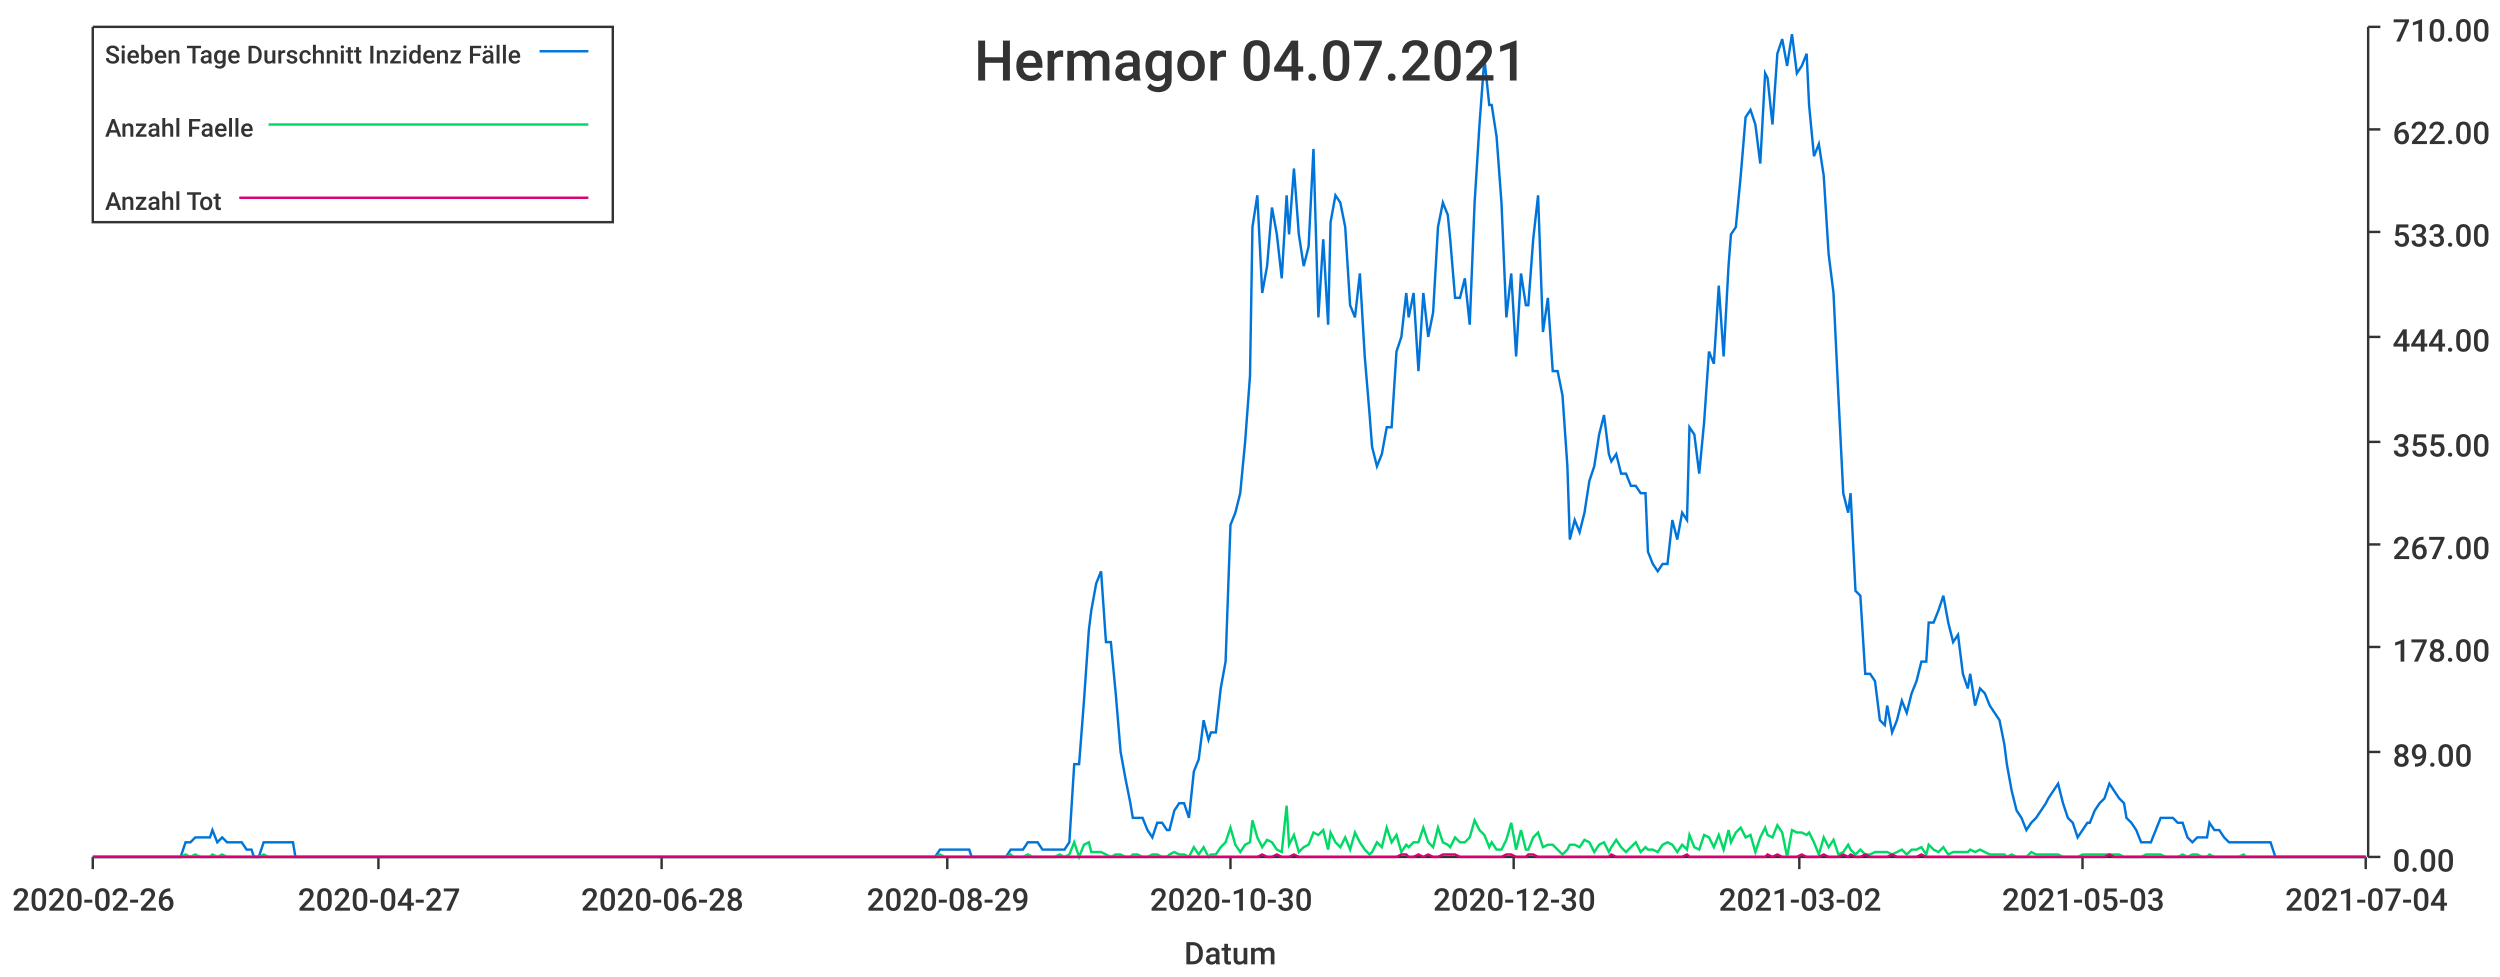
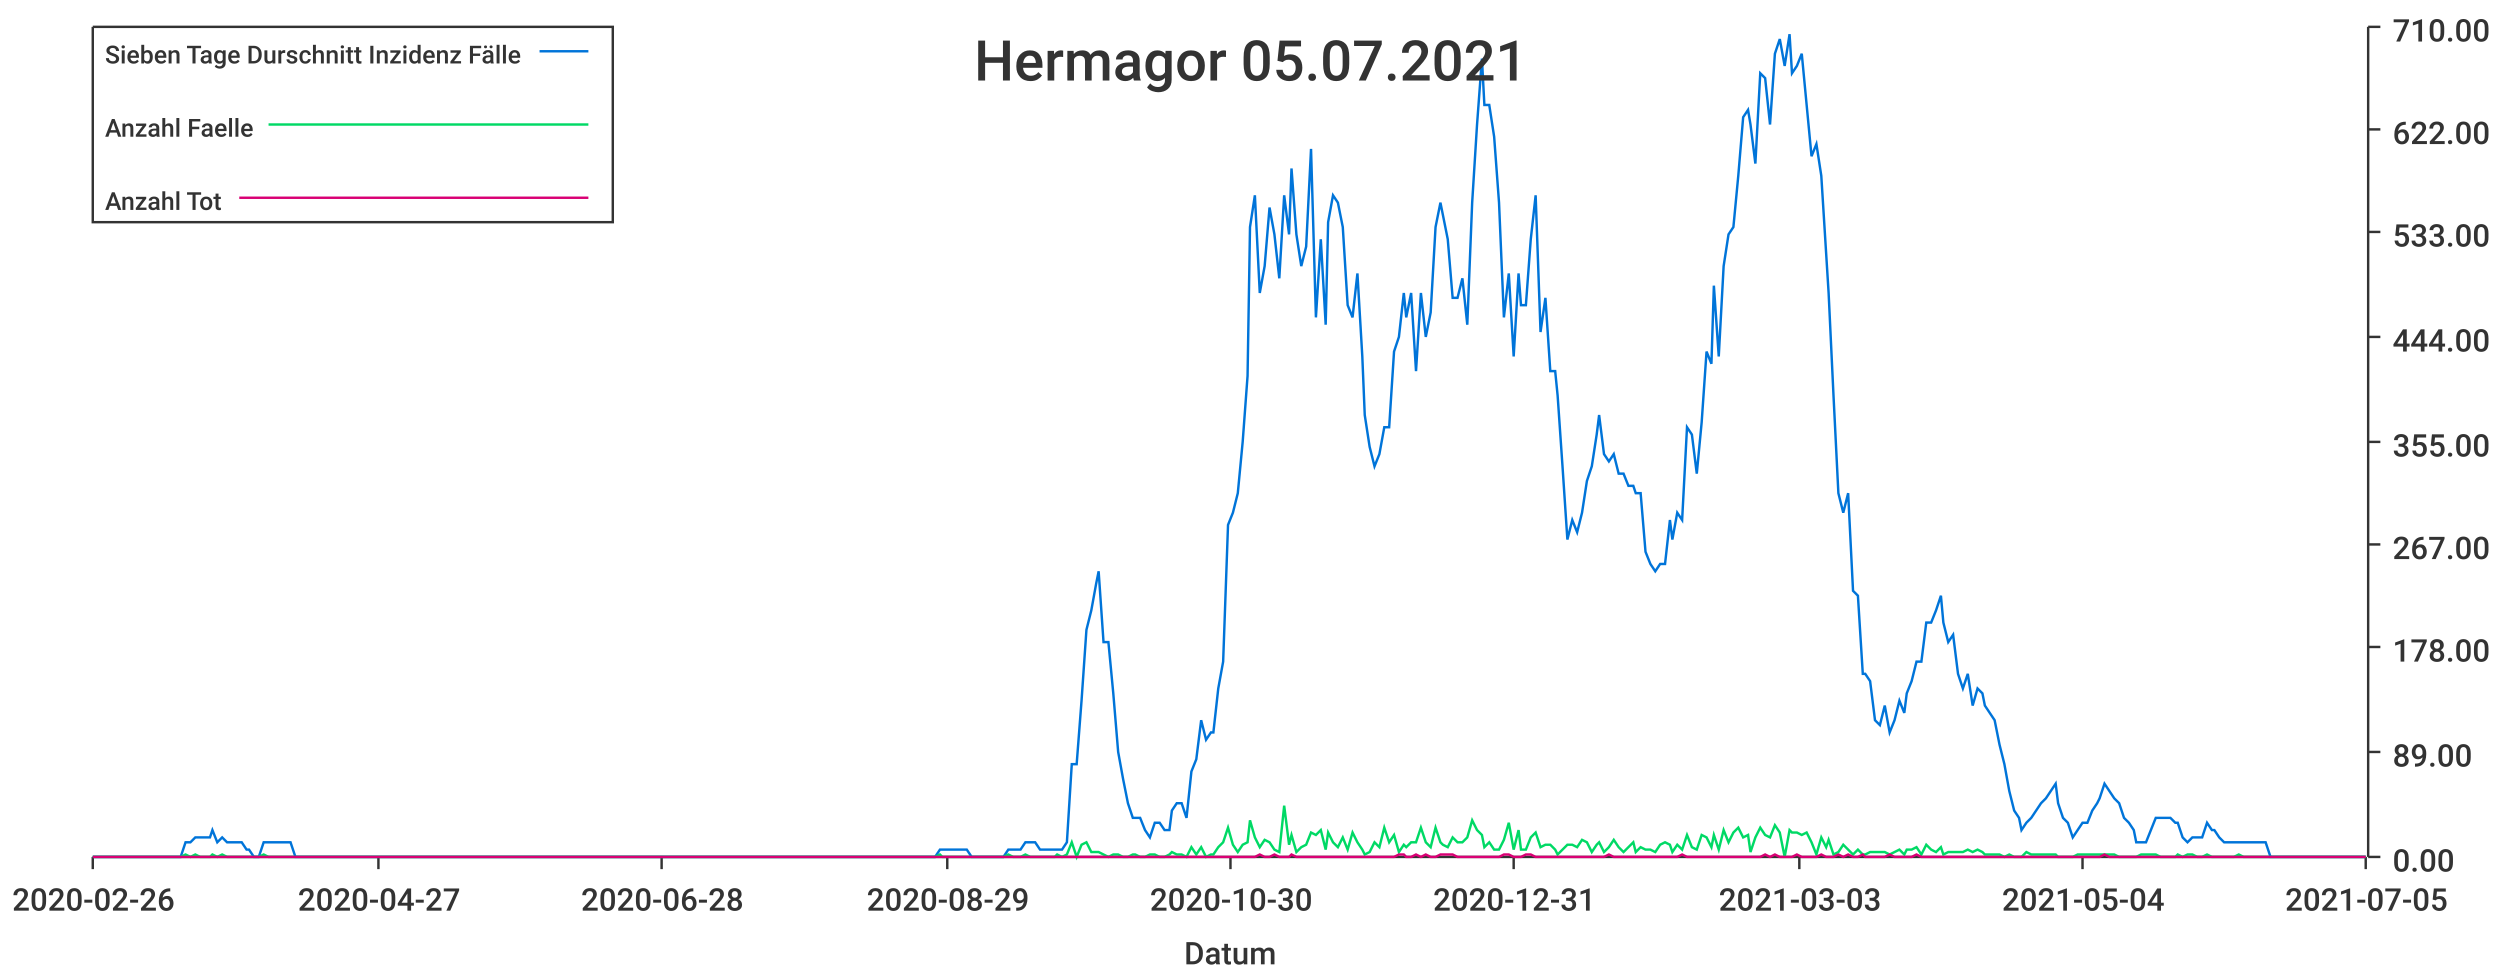
<svg xmlns="http://www.w3.org/2000/svg" width="1024" height="400">\n<path d="M 0 0 L 1024 0 L 1024 400 L 0 400 L 0 0" style="stroke-width:0;stroke:rgba(255,255,255,1.0);fill:rgba(255,255,255,1.0)" />
  <path d="M 38 11 L 969 11 L 969 351 L 38 351 L 38 11" style="stroke-width:0;stroke:rgba(255,255,255,1.0);fill:rgba(255,255,255,1.0)" />
  <path d="M 38 351 L 969 351" style="stroke-width:1;stroke:rgba(51,51,51,1.0);fill:none" />
  <path d="M 38 351 L 38 356" style="stroke-width:1;stroke:rgba(51,51,51,1.0);fill:none" />
  <text x="5" y="373" style="stroke-width:0;stroke:none;fill:rgba(51,51,51,1.0);font-size:12.8px;font-family:'Roboto Medium',sans-serif">2020-02-26</text>
  <path d="M 155 351 L 155 356" style="stroke-width:1;stroke:rgba(51,51,51,1.0);fill:none" />
  <text x="122" y="373" style="stroke-width:0;stroke:none;fill:rgba(51,51,51,1.0);font-size:12.8px;font-family:'Roboto Medium',sans-serif">2020-04-27</text>
  <path d="M 271 351 L 271 356" style="stroke-width:1;stroke:rgba(51,51,51,1.0);fill:none" />
  <text x="238" y="373" style="stroke-width:0;stroke:none;fill:rgba(51,51,51,1.0);font-size:12.8px;font-family:'Roboto Medium',sans-serif">2020-06-28</text>
  <path d="M 388 351 L 388 356" style="stroke-width:1;stroke:rgba(51,51,51,1.0);fill:none" />
  <text x="355" y="373" style="stroke-width:0;stroke:none;fill:rgba(51,51,51,1.0);font-size:12.8px;font-family:'Roboto Medium',sans-serif">2020-08-29</text>
  <path d="M 504 351 L 504 356" style="stroke-width:1;stroke:rgba(51,51,51,1.0);fill:none" />
  <text x="471" y="373" style="stroke-width:0;stroke:none;fill:rgba(51,51,51,1.0);font-size:12.8px;font-family:'Roboto Medium',sans-serif">2020-10-30</text>
  <path d="M 620 351 L 620 356" style="stroke-width:1;stroke:rgba(51,51,51,1.0);fill:none" />
-   <text x="587" y="373" style="stroke-width:0;stroke:none;fill:rgba(51,51,51,1.0);font-size:12.8px;font-family:'Roboto Medium',sans-serif">2020-12-30</text>
+   <text x="587" y="373" style="stroke-width:0;stroke:none;fill:rgba(51,51,51,1.0);font-size:12.8px;font-family:'Roboto Medium',sans-serif">2020-12-31</text>
  <path d="M 737 351 L 737 356" style="stroke-width:1;stroke:rgba(51,51,51,1.0);fill:none" />
-   <text x="704" y="373" style="stroke-width:0;stroke:none;fill:rgba(51,51,51,1.0);font-size:12.8px;font-family:'Roboto Medium',sans-serif">2021-03-02</text>
+   <text x="704" y="373" style="stroke-width:0;stroke:none;fill:rgba(51,51,51,1.0);font-size:12.8px;font-family:'Roboto Medium',sans-serif">2021-03-03</text>
  <path d="M 853 351 L 853 356" style="stroke-width:1;stroke:rgba(51,51,51,1.0);fill:none" />
-   <text x="820" y="373" style="stroke-width:0;stroke:none;fill:rgba(51,51,51,1.0);font-size:12.8px;font-family:'Roboto Medium',sans-serif">2021-05-03</text>
+   <text x="820" y="373" style="stroke-width:0;stroke:none;fill:rgba(51,51,51,1.0);font-size:12.8px;font-family:'Roboto Medium',sans-serif">2021-05-04</text>
  <path d="M 969 351 L 969 356" style="stroke-width:1;stroke:rgba(51,51,51,1.0);fill:none" />
-   <text x="936" y="373" style="stroke-width:0;stroke:none;fill:rgba(51,51,51,1.0);font-size:12.8px;font-family:'Roboto Medium',sans-serif">2021-07-04</text>
+   <text x="936" y="373" style="stroke-width:0;stroke:none;fill:rgba(51,51,51,1.0);font-size:12.8px;font-family:'Roboto Medium',sans-serif">2021-07-05</text>
  <text x="485" y="395" style="stroke-width:0;stroke:none;fill:rgba(51,51,51,1.0);font-size:12.8px;font-family:'Roboto Medium',sans-serif">Datum</text>
  <path d="M 970 351 L 970 11" style="stroke-width:1;stroke:rgba(51,51,51,1.0);fill:none" />
  <path d="M 970 351 L 975 351" style="stroke-width:1;stroke:rgba(51,51,51,1.0);fill:none" />
  <text x="980" y="357" style="stroke-width:0;stroke:none;fill:rgba(51,51,51,1.0);font-size:12.8px;font-family:'Roboto Medium',sans-serif">0.00</text>
  <path d="M 970 308 L 975 308" style="stroke-width:1;stroke:rgba(51,51,51,1.0);fill:none" />
  <text x="980" y="314" style="stroke-width:0;stroke:none;fill:rgba(51,51,51,1.0);font-size:12.8px;font-family:'Roboto Medium',sans-serif">89.00</text>
  <path d="M 970 265 L 975 265" style="stroke-width:1;stroke:rgba(51,51,51,1.0);fill:none" />
  <text x="980" y="271" style="stroke-width:0;stroke:none;fill:rgba(51,51,51,1.0);font-size:12.8px;font-family:'Roboto Medium',sans-serif">178.00</text>
  <path d="M 970 223 L 975 223" style="stroke-width:1;stroke:rgba(51,51,51,1.0);fill:none" />
  <text x="980" y="229" style="stroke-width:0;stroke:none;fill:rgba(51,51,51,1.0);font-size:12.8px;font-family:'Roboto Medium',sans-serif">267.00</text>
  <path d="M 970 181 L 975 181" style="stroke-width:1;stroke:rgba(51,51,51,1.0);fill:none" />
  <text x="980" y="187" style="stroke-width:0;stroke:none;fill:rgba(51,51,51,1.0);font-size:12.8px;font-family:'Roboto Medium',sans-serif">355.00</text>
  <path d="M 970 138 L 975 138" style="stroke-width:1;stroke:rgba(51,51,51,1.0);fill:none" />
  <text x="980" y="144" style="stroke-width:0;stroke:none;fill:rgba(51,51,51,1.0);font-size:12.8px;font-family:'Roboto Medium',sans-serif">444.00</text>
  <path d="M 970 95 L 975 95" style="stroke-width:1;stroke:rgba(51,51,51,1.0);fill:none" />
  <text x="980" y="101" style="stroke-width:0;stroke:none;fill:rgba(51,51,51,1.0);font-size:12.8px;font-family:'Roboto Medium',sans-serif">533.00</text>
  <path d="M 970 53 L 975 53" style="stroke-width:1;stroke:rgba(51,51,51,1.0);fill:none" />
  <text x="980" y="59" style="stroke-width:0;stroke:none;fill:rgba(51,51,51,1.0);font-size:12.8px;font-family:'Roboto Medium',sans-serif">622.00</text>
  <path d="M 970 11 L 975 11" style="stroke-width:1;stroke:rgba(51,51,51,1.0);fill:none" />
  <text x="980" y="17" style="stroke-width:0;stroke:none;fill:rgba(51,51,51,1.0);font-size:12.8px;font-family:'Roboto Medium',sans-serif">710.00</text>
-   <path d="M 38 351 L 40 351 L 42 351 L 44 351 L 46 351 L 48 351 L 50 351 L 52 351 L 54 351 L 55 351 L 57 351 L 59 351 L 61 351 L 63 351 L 65 351 L 67 351 L 69 351 L 71 351 L 72 351 L 74 351 L 76 345 L 78 345 L 80 343 L 82 343 L 84 343 L 86 343 L 87 340 L 89 345 L 91 343 L 93 345 L 95 345 L 97 345 L 99 345 L 101 348 L 103 348 L 104 351 L 106 351 L 108 345 L 110 345 L 112 345 L 114 345 L 116 345 L 118 345 L 120 345 L 121 351 L 123 351 L 125 351 L 127 351 L 129 351 L 131 351 L 133 351 L 135 351 L 136 351 L 138 351 L 140 351 L 142 351 L 144 351 L 146 351 L 148 351 L 150 351 L 152 351 L 153 351 L 155 351 L 157 351 L 159 351 L 161 351 L 163 351 L 165 351 L 167 351 L 169 351 L 170 351 L 172 351 L 174 351 L 176 351 L 178 351 L 180 351 L 182 351 L 184 351 L 185 351 L 187 351 L 189 351 L 191 351 L 193 351 L 195 351 L 197 351 L 199 351 L 201 351 L 202 351 L 204 351 L 206 351 L 208 351 L 210 351 L 212 351 L 214 351 L 216 351 L 218 351 L 219 351 L 221 351 L 223 351 L 225 351 L 227 351 L 229 351 L 231 351 L 233 351 L 234 351 L 236 351 L 238 351 L 240 351 L 242 351 L 244 351 L 246 351 L 248 351 L 250 351 L 251 351 L 253 351 L 255 351 L 257 351 L 259 351 L 261 351 L 263 351 L 265 351 L 267 351 L 268 351 L 270 351 L 272 351 L 274 351 L 276 351 L 278 351 L 280 351 L 282 351 L 283 351 L 285 351 L 287 351 L 289 351 L 291 351 L 293 351 L 295 351 L 297 351 L 299 351 L 300 351 L 302 351 L 304 351 L 306 351 L 308 351 L 310 351 L 312 351 L 314 351 L 316 351 L 317 351 L 319 351 L 321 351 L 323 351 L 325 351 L 327 351 L 329 351 L 331 351 L 332 351 L 334 351 L 336 351 L 338 351 L 340 351 L 342 351 L 344 351 L 346 351 L 348 351 L 349 351 L 351 351 L 353 351 L 355 351 L 357 351 L 359 351 L 361 351 L 363 351 L 365 351 L 366 351 L 368 351 L 370 351 L 372 351 L 374 351 L 376 351 L 378 351 L 380 351 L 381 351 L 383 351 L 385 348 L 387 348 L 389 348 L 391 348 L 393 348 L 395 348 L 397 348 L 398 351 L 400 351 L 402 351 L 404 351 L 406 351 L 408 351 L 410 351 L 412 351 L 414 348 L 415 348 L 417 348 L 419 348 L 421 345 L 423 345 L 425 345 L 427 348 L 429 348 L 430 348 L 432 348 L 434 348 L 436 348 L 438 345 L 440 313 L 442 313 L 444 287 L 446 258 L 447 250 L 449 239 L 451 234 L 453 263 L 455 263 L 457 284 L 459 308 L 461 319 L 463 329 L 464 335 L 466 335 L 468 335 L 470 340 L 472 343 L 474 337 L 476 337 L 478 340 L 479 340 L 481 332 L 483 329 L 485 329 L 487 335 L 489 316 L 491 311 L 493 295 L 495 303 L 496 300 L 498 300 L 500 282 L 502 271 L 504 215 L 506 210 L 508 202 L 510 181 L 512 154 L 513 93 L 515 80 L 517 120 L 519 109 L 521 85 L 523 96 L 525 114 L 527 80 L 528 96 L 530 69 L 532 96 L 534 109 L 536 101 L 538 61 L 540 130 L 542 98 L 544 133 L 545 91 L 547 80 L 549 83 L 551 93 L 553 125 L 555 130 L 557 112 L 559 146 L 561 170 L 562 183 L 564 191 L 566 186 L 568 175 L 570 175 L 572 144 L 574 138 L 576 120 L 577 130 L 579 120 L 581 152 L 583 120 L 585 138 L 587 128 L 589 93 L 591 83 L 593 88 L 594 98 L 596 122 L 598 122 L 600 114 L 602 133 L 604 83 L 606 51 L 608 24 L 610 43 L 611 43 L 613 56 L 615 83 L 617 130 L 619 112 L 621 146 L 623 112 L 625 125 L 626 125 L 628 98 L 630 80 L 632 136 L 634 122 L 636 152 L 638 152 L 640 162 L 642 191 L 643 221 L 645 213 L 647 218 L 649 210 L 651 197 L 653 191 L 655 178 L 657 170 L 659 186 L 660 189 L 662 186 L 664 194 L 666 194 L 668 199 L 670 199 L 672 202 L 674 202 L 675 226 L 677 231 L 679 234 L 681 231 L 683 231 L 685 213 L 687 221 L 689 210 L 691 213 L 692 175 L 694 178 L 696 194 L 698 173 L 700 144 L 702 149 L 704 117 L 706 146 L 708 109 L 709 96 L 711 93 L 713 72 L 715 48 L 717 45 L 719 51 L 721 67 L 723 30 L 724 32 L 726 51 L 728 22 L 730 16 L 732 27 L 734 14 L 736 30 L 738 27 L 740 22 L 741 43 L 743 64 L 745 59 L 747 72 L 749 104 L 751 120 L 753 162 L 755 202 L 757 210 L 758 202 L 760 242 L 762 244 L 764 276 L 766 276 L 768 279 L 770 295 L 772 297 L 773 289 L 775 300 L 777 295 L 779 287 L 781 292 L 783 284 L 785 279 L 787 271 L 789 271 L 790 255 L 792 255 L 794 250 L 796 244 L 798 255 L 800 263 L 802 260 L 804 276 L 806 282 L 807 276 L 809 289 L 811 282 L 813 284 L 815 289 L 817 292 L 819 295 L 821 305 L 822 313 L 824 324 L 826 332 L 828 335 L 830 340 L 832 337 L 834 335 L 836 332 L 838 329 L 839 327 L 841 324 L 843 321 L 845 329 L 847 335 L 849 337 L 851 343 L 853 340 L 855 337 L 856 337 L 858 332 L 860 329 L 862 327 L 864 321 L 866 324 L 868 327 L 870 329 L 871 335 L 873 337 L 875 340 L 877 345 L 879 345 L 881 345 L 883 340 L 885 335 L 887 335 L 888 335 L 890 335 L 892 337 L 894 337 L 896 343 L 898 345 L 900 343 L 902 343 L 904 343 L 905 337 L 907 340 L 909 340 L 911 343 L 913 345 L 915 345 L 917 345 L 919 345 L 920 345 L 922 345 L 924 345 L 926 345 L 928 345 L 930 345 L 932 351 L 934 351 L 936 351 L 937 351 L 939 351 L 941 351 L 943 351 L 945 351 L 947 351 L 949 351 L 951 351 L 953 351 L 954 351 L 956 351 L 958 351 L 960 351 L 962 351 L 964 351 L 966 351 L 968 351 L 969 351" style="stroke-width:1;stroke:rgba(0,116,217,1.0);fill:none" />
-   <path d="M 38 351 L 40 351 L 42 351 L 44 351 L 46 351 L 48 351 L 50 351 L 52 351 L 54 351 L 55 351 L 57 351 L 59 351 L 61 351 L 63 351 L 65 351 L 67 351 L 69 351 L 71 351 L 72 351 L 74 351 L 76 350 L 78 351 L 80 350 L 82 351 L 84 351 L 86 351 L 87 350 L 89 351 L 91 350 L 93 351 L 95 351 L 97 351 L 99 351 L 101 351 L 103 351 L 104 351 L 106 351 L 108 350 L 110 351 L 112 351 L 114 351 L 116 351 L 118 351 L 120 351 L 121 351 L 123 351 L 125 351 L 127 351 L 129 351 L 131 351 L 133 351 L 135 351 L 136 351 L 138 351 L 140 351 L 142 351 L 144 351 L 146 351 L 148 351 L 150 351 L 152 351 L 153 351 L 155 351 L 157 351 L 159 351 L 161 351 L 163 351 L 165 351 L 167 351 L 169 351 L 170 351 L 172 351 L 174 351 L 176 351 L 178 351 L 180 351 L 182 351 L 184 351 L 185 351 L 187 351 L 189 351 L 191 351 L 193 351 L 195 351 L 197 351 L 199 351 L 201 351 L 202 351 L 204 351 L 206 351 L 208 351 L 210 351 L 212 351 L 214 351 L 216 351 L 218 351 L 219 351 L 221 351 L 223 351 L 225 351 L 227 351 L 229 351 L 231 351 L 233 351 L 234 351 L 236 351 L 238 351 L 240 351 L 242 351 L 244 351 L 246 351 L 248 351 L 250 351 L 251 351 L 253 351 L 255 351 L 257 351 L 259 351 L 261 351 L 263 351 L 265 351 L 267 351 L 268 351 L 270 351 L 272 351 L 274 351 L 276 351 L 278 351 L 280 351 L 282 351 L 283 351 L 285 351 L 287 351 L 289 351 L 291 351 L 293 351 L 295 351 L 297 351 L 299 351 L 300 351 L 302 351 L 304 351 L 306 351 L 308 351 L 310 351 L 312 351 L 314 351 L 316 351 L 317 351 L 319 351 L 321 351 L 323 351 L 325 351 L 327 351 L 329 351 L 331 351 L 332 351 L 334 351 L 336 351 L 338 351 L 340 351 L 342 351 L 344 351 L 346 351 L 348 351 L 349 351 L 351 351 L 353 351 L 355 351 L 357 351 L 359 351 L 361 351 L 363 351 L 365 351 L 366 351 L 368 351 L 370 351 L 372 351 L 374 351 L 376 351 L 378 351 L 380 351 L 381 351 L 383 351 L 385 350 L 387 351 L 389 351 L 391 351 L 393 351 L 395 351 L 397 351 L 398 351 L 400 351 L 402 351 L 404 351 L 406 351 L 408 351 L 410 351 L 412 351 L 414 350 L 415 351 L 417 351 L 419 351 L 421 350 L 423 351 L 425 351 L 427 351 L 429 351 L 430 351 L 432 351 L 434 350 L 436 351 L 438 350 L 440 345 L 442 351 L 444 346 L 446 345 L 447 349 L 449 349 L 451 349 L 453 350 L 455 351 L 457 350 L 459 350 L 461 351 L 463 351 L 464 350 L 466 350 L 468 351 L 470 351 L 472 350 L 474 350 L 476 351 L 478 351 L 479 350 L 481 349 L 483 350 L 485 350 L 487 351 L 489 347 L 491 350 L 493 347 L 495 351 L 496 350 L 498 350 L 500 347 L 502 345 L 504 339 L 506 346 L 508 349 L 510 346 L 512 345 L 513 336 L 515 343 L 517 347 L 519 344 L 521 345 L 523 348 L 525 349 L 527 330 L 528 346 L 530 342 L 532 349 L 534 347 L 536 346 L 538 341 L 540 342 L 542 340 L 544 348 L 545 341 L 547 345 L 549 347 L 551 343 L 553 348 L 555 341 L 557 345 L 559 348 L 561 350 L 562 349 L 564 345 L 566 347 L 568 339 L 570 345 L 572 342 L 574 349 L 576 346 L 577 347 L 579 345 L 581 345 L 583 339 L 585 345 L 587 347 L 589 339 L 591 345 L 593 346 L 594 347 L 596 343 L 598 345 L 600 345 L 602 343 L 604 336 L 606 340 L 608 342 L 610 347 L 611 345 L 613 348 L 615 348 L 617 344 L 619 337 L 621 348 L 623 340 L 625 348 L 626 348 L 628 343 L 630 341 L 632 347 L 634 346 L 636 346 L 638 348 L 640 350 L 642 348 L 643 346 L 645 346 L 647 347 L 649 344 L 651 345 L 653 349 L 655 346 L 657 345 L 659 349 L 660 347 L 662 344 L 664 347 L 666 349 L 668 347 L 670 345 L 672 349 L 674 347 L 675 348 L 677 348 L 679 349 L 681 346 L 683 345 L 685 346 L 687 349 L 689 346 L 691 348 L 692 342 L 694 347 L 696 348 L 698 342 L 700 343 L 702 347 L 704 342 L 706 348 L 708 340 L 709 345 L 711 341 L 713 339 L 715 343 L 717 342 L 719 349 L 721 343 L 723 339 L 724 342 L 726 343 L 728 338 L 730 341 L 732 351 L 734 340 L 736 341 L 738 341 L 740 342 L 741 341 L 743 345 L 745 350 L 747 343 L 749 347 L 751 344 L 753 350 L 755 349 L 757 346 L 758 348 L 760 350 L 762 348 L 764 350 L 766 350 L 768 349 L 770 349 L 772 349 L 773 349 L 775 350 L 777 349 L 779 348 L 781 350 L 783 348 L 785 348 L 787 347 L 789 350 L 790 346 L 792 348 L 794 349 L 796 347 L 798 350 L 800 349 L 802 349 L 804 349 L 806 349 L 807 348 L 809 349 L 811 348 L 813 349 L 815 350 L 817 350 L 819 350 L 821 350 L 822 351 L 824 350 L 826 351 L 828 351 L 830 351 L 832 349 L 834 350 L 836 350 L 838 350 L 839 350 L 841 350 L 843 350 L 845 351 L 847 351 L 849 351 L 851 351 L 853 350 L 855 350 L 856 350 L 858 350 L 860 350 L 862 350 L 864 350 L 866 350 L 868 350 L 870 351 L 871 351 L 873 351 L 875 351 L 877 351 L 879 350 L 881 350 L 883 350 L 885 350 L 887 351 L 888 351 L 890 351 L 892 351 L 894 350 L 896 351 L 898 350 L 900 350 L 902 351 L 904 351 L 905 350 L 907 351 L 909 351 L 911 351 L 913 351 L 915 351 L 917 351 L 919 350 L 920 351 L 922 351 L 924 351 L 926 351 L 928 351 L 930 351 L 932 351 L 934 351 L 936 351 L 937 351 L 939 351 L 941 351 L 943 351 L 945 351 L 947 351 L 949 351 L 951 351 L 953 351 L 954 351 L 956 351 L 958 351 L 960 351 L 962 351 L 964 351 L 966 351 L 968 351 L 969 351" style="stroke-width:1;stroke:rgba(0,217,101,1.0);fill:none" />
-   <path d="M 38 351 L 40 351 L 42 351 L 44 351 L 46 351 L 48 351 L 50 351 L 52 351 L 54 351 L 55 351 L 57 351 L 59 351 L 61 351 L 63 351 L 65 351 L 67 351 L 69 351 L 71 351 L 72 351 L 74 351 L 76 351 L 78 351 L 80 351 L 82 351 L 84 351 L 86 351 L 87 351 L 89 351 L 91 351 L 93 351 L 95 351 L 97 351 L 99 351 L 101 351 L 103 351 L 104 351 L 106 351 L 108 351 L 110 351 L 112 351 L 114 351 L 116 351 L 118 351 L 120 351 L 121 351 L 123 351 L 125 351 L 127 351 L 129 351 L 131 351 L 133 351 L 135 351 L 136 351 L 138 351 L 140 351 L 142 351 L 144 351 L 146 351 L 148 351 L 150 351 L 152 351 L 153 351 L 155 351 L 157 351 L 159 351 L 161 351 L 163 351 L 165 351 L 167 351 L 169 351 L 170 351 L 172 351 L 174 351 L 176 351 L 178 351 L 180 351 L 182 351 L 184 351 L 185 351 L 187 351 L 189 351 L 191 351 L 193 351 L 195 351 L 197 351 L 199 351 L 201 351 L 202 351 L 204 351 L 206 351 L 208 351 L 210 351 L 212 351 L 214 351 L 216 351 L 218 351 L 219 351 L 221 351 L 223 351 L 225 351 L 227 351 L 229 351 L 231 351 L 233 351 L 234 351 L 236 351 L 238 351 L 240 351 L 242 351 L 244 351 L 246 351 L 248 351 L 250 351 L 251 351 L 253 351 L 255 351 L 257 351 L 259 351 L 261 351 L 263 351 L 265 351 L 267 351 L 268 351 L 270 351 L 272 351 L 274 351 L 276 351 L 278 351 L 280 351 L 282 351 L 283 351 L 285 351 L 287 351 L 289 351 L 291 351 L 293 351 L 295 351 L 297 351 L 299 351 L 300 351 L 302 351 L 304 351 L 306 351 L 308 351 L 310 351 L 312 351 L 314 351 L 316 351 L 317 351 L 319 351 L 321 351 L 323 351 L 325 351 L 327 351 L 329 351 L 331 351 L 332 351 L 334 351 L 336 351 L 338 351 L 340 351 L 342 351 L 344 351 L 346 351 L 348 351 L 349 351 L 351 351 L 353 351 L 355 351 L 357 351 L 359 351 L 361 351 L 363 351 L 365 351 L 366 351 L 368 351 L 370 351 L 372 351 L 374 351 L 376 351 L 378 351 L 380 351 L 381 351 L 383 351 L 385 351 L 387 351 L 389 351 L 391 351 L 393 351 L 395 351 L 397 351 L 398 351 L 400 351 L 402 351 L 404 351 L 406 351 L 408 351 L 410 351 L 412 351 L 414 351 L 415 351 L 417 351 L 419 351 L 421 351 L 423 351 L 425 351 L 427 351 L 429 351 L 430 351 L 432 351 L 434 351 L 436 351 L 438 351 L 440 351 L 442 351 L 444 351 L 446 351 L 447 351 L 449 351 L 451 351 L 453 351 L 455 351 L 457 351 L 459 351 L 461 351 L 463 351 L 464 351 L 466 351 L 468 351 L 470 351 L 472 351 L 474 351 L 476 351 L 478 351 L 479 351 L 481 351 L 483 351 L 485 351 L 487 351 L 489 351 L 491 351 L 493 351 L 495 351 L 496 351 L 498 351 L 500 351 L 502 351 L 504 351 L 506 351 L 508 351 L 510 351 L 512 351 L 513 351 L 515 351 L 517 350 L 519 351 L 521 351 L 523 350 L 525 351 L 527 351 L 528 351 L 530 350 L 532 351 L 534 351 L 536 351 L 538 351 L 540 351 L 542 351 L 544 351 L 545 351 L 547 351 L 549 351 L 551 351 L 553 351 L 555 351 L 557 351 L 559 351 L 561 351 L 562 351 L 564 351 L 566 351 L 568 351 L 570 351 L 572 351 L 574 350 L 576 350 L 577 351 L 579 351 L 581 350 L 583 351 L 585 350 L 587 351 L 589 351 L 591 350 L 593 350 L 594 350 L 596 350 L 598 351 L 600 351 L 602 351 L 604 351 L 606 351 L 608 351 L 610 351 L 611 351 L 613 351 L 615 351 L 617 350 L 619 350 L 621 351 L 623 351 L 625 351 L 626 350 L 628 350 L 630 351 L 632 351 L 634 351 L 636 351 L 638 351 L 640 351 L 642 351 L 643 351 L 645 351 L 647 351 L 649 351 L 651 351 L 653 351 L 655 351 L 657 351 L 659 351 L 660 350 L 662 351 L 664 351 L 666 351 L 668 351 L 670 351 L 672 351 L 674 351 L 675 351 L 677 351 L 679 351 L 681 351 L 683 351 L 685 351 L 687 351 L 689 351 L 691 350 L 692 351 L 694 351 L 696 351 L 698 351 L 700 351 L 702 351 L 704 351 L 706 351 L 708 351 L 709 351 L 711 351 L 713 351 L 715 351 L 717 351 L 719 351 L 721 351 L 723 351 L 724 350 L 726 351 L 728 350 L 730 351 L 732 351 L 734 351 L 736 351 L 738 350 L 740 351 L 741 351 L 743 351 L 745 351 L 747 350 L 749 351 L 751 351 L 753 351 L 755 350 L 757 351 L 758 350 L 760 351 L 762 351 L 764 350 L 766 351 L 768 351 L 770 351 L 772 351 L 773 351 L 775 350 L 777 351 L 779 351 L 781 351 L 783 351 L 785 351 L 787 350 L 789 351 L 790 351 L 792 351 L 794 351 L 796 351 L 798 351 L 800 351 L 802 351 L 804 351 L 806 351 L 807 351 L 809 351 L 811 351 L 813 351 L 815 351 L 817 351 L 819 351 L 821 351 L 822 351 L 824 351 L 826 351 L 828 351 L 830 351 L 832 351 L 834 351 L 836 351 L 838 351 L 839 351 L 841 351 L 843 351 L 845 351 L 847 351 L 849 351 L 851 351 L 853 351 L 855 351 L 856 351 L 858 351 L 860 351 L 862 351 L 864 350 L 866 351 L 868 351 L 870 351 L 871 351 L 873 351 L 875 351 L 877 351 L 879 351 L 881 351 L 883 351 L 885 351 L 887 351 L 888 351 L 890 351 L 892 351 L 894 351 L 896 351 L 898 351 L 900 351 L 902 351 L 904 351 L 905 351 L 907 351 L 909 351 L 911 351 L 913 351 L 915 351 L 917 351 L 919 351 L 920 351 L 922 351 L 924 351 L 926 351 L 928 351 L 930 351 L 932 351 L 934 351 L 936 351 L 937 351 L 939 351 L 941 351 L 943 351 L 945 351 L 947 351 L 949 351 L 951 351 L 953 351 L 954 351 L 956 351 L 958 351 L 960 351 L 962 351 L 964 351 L 966 351 L 968 351 L 969 351" style="stroke-width:1;stroke:rgba(217,0,116,1.0);fill:none" />
-   <text x="399" y="33" style="stroke-width:0;stroke:none;fill:rgba(51,51,51,1.0);font-size:23.0px;font-family:'Roboto Medium',sans-serif">Hermagor 04.07.2021</text>
+   <path d="M 38 351 L 40 351 L 42 351 L 44 351 L 46 351 L 48 351 L 50 351 L 52 351 L 54 351 L 55 351 L 57 351 L 59 351 L 61 351 L 63 351 L 65 351 L 67 351 L 69 351 L 70 351 L 72 351 L 74 351 L 76 345 L 78 345 L 80 343 L 82 343 L 84 343 L 86 343 L 87 340 L 89 345 L 91 343 L 93 345 L 95 345 L 97 345 L 99 345 L 101 348 L 102 348 L 104 351 L 106 351 L 108 345 L 110 345 L 112 345 L 114 345 L 116 345 L 117 345 L 119 345 L 121 351 L 123 351 L 125 351 L 127 351 L 129 351 L 131 351 L 133 351 L 134 351 L 136 351 L 138 351 L 140 351 L 142 351 L 144 351 L 146 351 L 148 351 L 149 351 L 151 351 L 153 351 L 155 351 L 157 351 L 159 351 L 161 351 L 163 351 L 165 351 L 166 351 L 168 351 L 170 351 L 172 351 L 174 351 L 176 351 L 178 351 L 180 351 L 181 351 L 183 351 L 185 351 L 187 351 L 189 351 L 191 351 L 193 351 L 195 351 L 196 351 L 198 351 L 200 351 L 202 351 L 204 351 L 206 351 L 208 351 L 210 351 L 212 351 L 213 351 L 215 351 L 217 351 L 219 351 L 221 351 L 223 351 L 225 351 L 227 351 L 228 351 L 230 351 L 232 351 L 234 351 L 236 351 L 238 351 L 240 351 L 242 351 L 244 351 L 245 351 L 247 351 L 249 351 L 251 351 L 253 351 L 255 351 L 257 351 L 259 351 L 260 351 L 262 351 L 264 351 L 266 351 L 268 351 L 270 351 L 272 351 L 274 351 L 275 351 L 277 351 L 279 351 L 281 351 L 283 351 L 285 351 L 287 351 L 289 351 L 291 351 L 292 351 L 294 351 L 296 351 L 298 351 L 300 351 L 302 351 L 304 351 L 306 351 L 307 351 L 309 351 L 311 351 L 313 351 L 315 351 L 317 351 L 319 351 L 321 351 L 323 351 L 324 351 L 326 351 L 328 351 L 330 351 L 332 351 L 334 351 L 336 351 L 338 351 L 339 351 L 341 351 L 343 351 L 345 351 L 347 351 L 349 351 L 351 351 L 353 351 L 354 351 L 356 351 L 358 351 L 360 351 L 362 351 L 364 351 L 366 351 L 368 351 L 370 351 L 371 351 L 373 351 L 375 351 L 377 351 L 379 351 L 381 351 L 383 351 L 385 348 L 386 348 L 388 348 L 390 348 L 392 348 L 394 348 L 396 348 L 398 351 L 400 351 L 401 351 L 403 351 L 405 351 L 407 351 L 409 351 L 411 351 L 413 348 L 415 348 L 417 348 L 418 348 L 420 345 L 422 345 L 424 345 L 426 348 L 428 348 L 430 348 L 432 348 L 433 348 L 435 348 L 437 345 L 439 313 L 441 313 L 443 287 L 445 258 L 447 250 L 449 239 L 450 234 L 452 263 L 454 263 L 456 284 L 458 308 L 460 319 L 462 329 L 464 335 L 465 335 L 467 335 L 469 340 L 471 343 L 473 337 L 475 337 L 477 340 L 479 340 L 480 332 L 482 329 L 484 329 L 486 335 L 488 316 L 490 311 L 492 295 L 494 303 L 496 300 L 497 300 L 499 282 L 501 271 L 503 215 L 505 210 L 507 202 L 509 181 L 511 154 L 512 93 L 514 80 L 516 120 L 518 109 L 520 85 L 522 96 L 524 114 L 526 80 L 528 96 L 529 69 L 531 96 L 533 109 L 535 101 L 537 61 L 539 130 L 541 98 L 543 133 L 544 91 L 546 80 L 548 83 L 550 93 L 552 125 L 554 130 L 556 112 L 558 146 L 559 170 L 561 183 L 563 191 L 565 186 L 567 175 L 569 175 L 571 144 L 573 138 L 575 120 L 576 130 L 578 120 L 580 152 L 582 120 L 584 138 L 586 128 L 588 93 L 590 83 L 591 88 L 593 98 L 595 122 L 597 122 L 599 114 L 601 133 L 603 83 L 605 51 L 607 24 L 608 43 L 610 43 L 612 56 L 614 83 L 616 130 L 618 112 L 620 146 L 622 112 L 623 125 L 625 125 L 627 98 L 629 80 L 631 136 L 633 122 L 635 152 L 637 152 L 638 162 L 640 191 L 642 221 L 644 213 L 646 218 L 648 210 L 650 197 L 652 191 L 654 178 L 655 170 L 657 186 L 659 189 L 661 186 L 663 194 L 665 194 L 667 199 L 669 199 L 670 202 L 672 202 L 674 226 L 676 231 L 678 234 L 680 231 L 682 231 L 684 213 L 685 221 L 687 210 L 689 213 L 691 175 L 693 178 L 695 194 L 697 173 L 699 144 L 701 149 L 702 117 L 704 146 L 706 109 L 708 96 L 710 93 L 712 72 L 714 48 L 716 45 L 717 51 L 719 67 L 721 30 L 723 32 L 725 51 L 727 22 L 729 16 L 731 27 L 733 14 L 734 30 L 736 27 L 738 22 L 740 43 L 742 64 L 744 59 L 746 72 L 748 104 L 749 120 L 751 162 L 753 202 L 755 210 L 757 202 L 759 242 L 761 244 L 763 276 L 764 276 L 766 279 L 768 295 L 770 297 L 772 289 L 774 300 L 776 295 L 778 287 L 780 292 L 781 284 L 783 279 L 785 271 L 787 271 L 789 255 L 791 255 L 793 250 L 795 244 L 796 255 L 798 263 L 800 260 L 802 276 L 804 282 L 806 276 L 808 289 L 810 282 L 812 284 L 813 289 L 815 292 L 817 295 L 819 305 L 821 313 L 823 324 L 825 332 L 827 335 L 828 340 L 830 337 L 832 335 L 834 332 L 836 329 L 838 327 L 840 324 L 842 321 L 843 329 L 845 335 L 847 337 L 849 343 L 851 340 L 853 337 L 855 337 L 857 332 L 859 329 L 860 327 L 862 321 L 864 324 L 866 327 L 868 329 L 870 335 L 872 337 L 874 340 L 875 345 L 877 345 L 879 345 L 881 340 L 883 335 L 885 335 L 887 335 L 889 335 L 891 337 L 892 337 L 894 343 L 896 345 L 898 343 L 900 343 L 902 343 L 904 337 L 906 340 L 907 340 L 909 343 L 911 345 L 913 345 L 915 345 L 917 345 L 919 345 L 921 345 L 922 345 L 924 345 L 926 345 L 928 345 L 930 351 L 932 351 L 934 351 L 936 351 L 938 351 L 939 351 L 941 351 L 943 351 L 945 351 L 947 351 L 949 351 L 951 351 L 953 351 L 954 351 L 956 351 L 958 351 L 960 351 L 962 351 L 964 351 L 966 351 L 968 351 L 969 351" style="stroke-width:1;stroke:rgba(0,116,217,1.0);fill:none" />
+   <path d="M 38 351 L 40 351 L 42 351 L 44 351 L 46 351 L 48 351 L 50 351 L 52 351 L 54 351 L 55 351 L 57 351 L 59 351 L 61 351 L 63 351 L 65 351 L 67 351 L 69 351 L 70 351 L 72 351 L 74 351 L 76 350 L 78 351 L 80 350 L 82 351 L 84 351 L 86 351 L 87 350 L 89 351 L 91 350 L 93 351 L 95 351 L 97 351 L 99 351 L 101 351 L 102 351 L 104 351 L 106 351 L 108 350 L 110 351 L 112 351 L 114 351 L 116 351 L 117 351 L 119 351 L 121 351 L 123 351 L 125 351 L 127 351 L 129 351 L 131 351 L 133 351 L 134 351 L 136 351 L 138 351 L 140 351 L 142 351 L 144 351 L 146 351 L 148 351 L 149 351 L 151 351 L 153 351 L 155 351 L 157 351 L 159 351 L 161 351 L 163 351 L 165 351 L 166 351 L 168 351 L 170 351 L 172 351 L 174 351 L 176 351 L 178 351 L 180 351 L 181 351 L 183 351 L 185 351 L 187 351 L 189 351 L 191 351 L 193 351 L 195 351 L 196 351 L 198 351 L 200 351 L 202 351 L 204 351 L 206 351 L 208 351 L 210 351 L 212 351 L 213 351 L 215 351 L 217 351 L 219 351 L 221 351 L 223 351 L 225 351 L 227 351 L 228 351 L 230 351 L 232 351 L 234 351 L 236 351 L 238 351 L 240 351 L 242 351 L 244 351 L 245 351 L 247 351 L 249 351 L 251 351 L 253 351 L 255 351 L 257 351 L 259 351 L 260 351 L 262 351 L 264 351 L 266 351 L 268 351 L 270 351 L 272 351 L 274 351 L 275 351 L 277 351 L 279 351 L 281 351 L 283 351 L 285 351 L 287 351 L 289 351 L 291 351 L 292 351 L 294 351 L 296 351 L 298 351 L 300 351 L 302 351 L 304 351 L 306 351 L 307 351 L 309 351 L 311 351 L 313 351 L 315 351 L 317 351 L 319 351 L 321 351 L 323 351 L 324 351 L 326 351 L 328 351 L 330 351 L 332 351 L 334 351 L 336 351 L 338 351 L 339 351 L 341 351 L 343 351 L 345 351 L 347 351 L 349 351 L 351 351 L 353 351 L 354 351 L 356 351 L 358 351 L 360 351 L 362 351 L 364 351 L 366 351 L 368 351 L 370 351 L 371 351 L 373 351 L 375 351 L 377 351 L 379 351 L 381 351 L 383 351 L 385 350 L 386 351 L 388 351 L 390 351 L 392 351 L 394 351 L 396 351 L 398 351 L 400 351 L 401 351 L 403 351 L 405 351 L 407 351 L 409 351 L 411 351 L 413 350 L 415 351 L 417 351 L 418 351 L 420 350 L 422 351 L 424 351 L 426 351 L 428 351 L 430 351 L 432 351 L 433 350 L 435 351 L 437 350 L 439 345 L 441 351 L 443 346 L 445 345 L 447 349 L 449 349 L 450 349 L 452 350 L 454 351 L 456 350 L 458 350 L 460 351 L 462 351 L 464 350 L 465 350 L 467 351 L 469 351 L 471 350 L 473 350 L 475 351 L 477 351 L 479 350 L 480 349 L 482 350 L 484 350 L 486 351 L 488 347 L 490 350 L 492 347 L 494 351 L 496 350 L 497 350 L 499 347 L 501 345 L 503 339 L 505 346 L 507 349 L 509 346 L 511 345 L 512 336 L 514 343 L 516 347 L 518 344 L 520 345 L 522 348 L 524 349 L 526 330 L 528 346 L 529 342 L 531 349 L 533 347 L 535 346 L 537 341 L 539 342 L 541 340 L 543 348 L 544 341 L 546 345 L 548 347 L 550 343 L 552 348 L 554 341 L 556 345 L 558 348 L 559 350 L 561 349 L 563 345 L 565 347 L 567 339 L 569 345 L 571 342 L 573 349 L 575 346 L 576 347 L 578 345 L 580 345 L 582 339 L 584 345 L 586 347 L 588 339 L 590 345 L 591 346 L 593 347 L 595 343 L 597 345 L 599 345 L 601 343 L 603 336 L 605 340 L 607 342 L 608 347 L 610 345 L 612 348 L 614 348 L 616 344 L 618 337 L 620 348 L 622 340 L 623 348 L 625 348 L 627 343 L 629 341 L 631 347 L 633 346 L 635 346 L 637 348 L 638 350 L 640 348 L 642 346 L 644 346 L 646 347 L 648 344 L 650 345 L 652 349 L 654 346 L 655 345 L 657 349 L 659 347 L 661 344 L 663 347 L 665 349 L 667 347 L 669 345 L 670 349 L 672 347 L 674 348 L 676 348 L 678 349 L 680 346 L 682 345 L 684 346 L 685 349 L 687 346 L 689 348 L 691 342 L 693 347 L 695 348 L 697 342 L 699 343 L 701 347 L 702 342 L 704 348 L 706 340 L 708 345 L 710 341 L 712 339 L 714 343 L 716 342 L 717 349 L 719 343 L 721 339 L 723 342 L 725 343 L 727 338 L 729 341 L 731 351 L 733 340 L 734 341 L 736 341 L 738 342 L 740 341 L 742 345 L 744 350 L 746 343 L 748 347 L 749 344 L 751 350 L 753 349 L 755 346 L 757 348 L 759 350 L 761 348 L 763 350 L 764 350 L 766 349 L 768 349 L 770 349 L 772 349 L 774 350 L 776 349 L 778 348 L 780 350 L 781 348 L 783 348 L 785 347 L 787 350 L 789 346 L 791 348 L 793 349 L 795 347 L 796 350 L 798 349 L 800 349 L 802 349 L 804 349 L 806 348 L 808 349 L 810 348 L 812 349 L 813 350 L 815 350 L 817 350 L 819 350 L 821 351 L 823 350 L 825 351 L 827 351 L 828 351 L 830 349 L 832 350 L 834 350 L 836 350 L 838 350 L 840 350 L 842 350 L 843 351 L 845 351 L 847 351 L 849 351 L 851 350 L 853 350 L 855 350 L 857 350 L 859 350 L 860 350 L 862 350 L 864 350 L 866 350 L 868 351 L 870 351 L 872 351 L 874 351 L 875 351 L 877 350 L 879 350 L 881 350 L 883 350 L 885 351 L 887 351 L 889 351 L 891 351 L 892 350 L 894 351 L 896 350 L 898 350 L 900 351 L 902 351 L 904 350 L 906 351 L 907 351 L 909 351 L 911 351 L 913 351 L 915 351 L 917 350 L 919 351 L 921 351 L 922 351 L 924 351 L 926 351 L 928 351 L 930 351 L 932 351 L 934 351 L 936 351 L 938 351 L 939 351 L 941 351 L 943 351 L 945 351 L 947 351 L 949 351 L 951 351 L 953 351 L 954 351 L 956 351 L 958 351 L 960 351 L 962 351 L 964 351 L 966 351 L 968 351 L 969 351" style="stroke-width:1;stroke:rgba(0,217,101,1.0);fill:none" />
+   <path d="M 38 351 L 40 351 L 42 351 L 44 351 L 46 351 L 48 351 L 50 351 L 52 351 L 54 351 L 55 351 L 57 351 L 59 351 L 61 351 L 63 351 L 65 351 L 67 351 L 69 351 L 70 351 L 72 351 L 74 351 L 76 351 L 78 351 L 80 351 L 82 351 L 84 351 L 86 351 L 87 351 L 89 351 L 91 351 L 93 351 L 95 351 L 97 351 L 99 351 L 101 351 L 102 351 L 104 351 L 106 351 L 108 351 L 110 351 L 112 351 L 114 351 L 116 351 L 117 351 L 119 351 L 121 351 L 123 351 L 125 351 L 127 351 L 129 351 L 131 351 L 133 351 L 134 351 L 136 351 L 138 351 L 140 351 L 142 351 L 144 351 L 146 351 L 148 351 L 149 351 L 151 351 L 153 351 L 155 351 L 157 351 L 159 351 L 161 351 L 163 351 L 165 351 L 166 351 L 168 351 L 170 351 L 172 351 L 174 351 L 176 351 L 178 351 L 180 351 L 181 351 L 183 351 L 185 351 L 187 351 L 189 351 L 191 351 L 193 351 L 195 351 L 196 351 L 198 351 L 200 351 L 202 351 L 204 351 L 206 351 L 208 351 L 210 351 L 212 351 L 213 351 L 215 351 L 217 351 L 219 351 L 221 351 L 223 351 L 225 351 L 227 351 L 228 351 L 230 351 L 232 351 L 234 351 L 236 351 L 238 351 L 240 351 L 242 351 L 244 351 L 245 351 L 247 351 L 249 351 L 251 351 L 253 351 L 255 351 L 257 351 L 259 351 L 260 351 L 262 351 L 264 351 L 266 351 L 268 351 L 270 351 L 272 351 L 274 351 L 275 351 L 277 351 L 279 351 L 281 351 L 283 351 L 285 351 L 287 351 L 289 351 L 291 351 L 292 351 L 294 351 L 296 351 L 298 351 L 300 351 L 302 351 L 304 351 L 306 351 L 307 351 L 309 351 L 311 351 L 313 351 L 315 351 L 317 351 L 319 351 L 321 351 L 323 351 L 324 351 L 326 351 L 328 351 L 330 351 L 332 351 L 334 351 L 336 351 L 338 351 L 339 351 L 341 351 L 343 351 L 345 351 L 347 351 L 349 351 L 351 351 L 353 351 L 354 351 L 356 351 L 358 351 L 360 351 L 362 351 L 364 351 L 366 351 L 368 351 L 370 351 L 371 351 L 373 351 L 375 351 L 377 351 L 379 351 L 381 351 L 383 351 L 385 351 L 386 351 L 388 351 L 390 351 L 392 351 L 394 351 L 396 351 L 398 351 L 400 351 L 401 351 L 403 351 L 405 351 L 407 351 L 409 351 L 411 351 L 413 351 L 415 351 L 417 351 L 418 351 L 420 351 L 422 351 L 424 351 L 426 351 L 428 351 L 430 351 L 432 351 L 433 351 L 435 351 L 437 351 L 439 351 L 441 351 L 443 351 L 445 351 L 447 351 L 449 351 L 450 351 L 452 351 L 454 351 L 456 351 L 458 351 L 460 351 L 462 351 L 464 351 L 465 351 L 467 351 L 469 351 L 471 351 L 473 351 L 475 351 L 477 351 L 479 351 L 480 351 L 482 351 L 484 351 L 486 351 L 488 351 L 490 351 L 492 351 L 494 351 L 496 351 L 497 351 L 499 351 L 501 351 L 503 351 L 505 351 L 507 351 L 509 351 L 511 351 L 512 351 L 514 351 L 516 350 L 518 351 L 520 351 L 522 350 L 524 351 L 526 351 L 528 351 L 529 350 L 531 351 L 533 351 L 535 351 L 537 351 L 539 351 L 541 351 L 543 351 L 544 351 L 546 351 L 548 351 L 550 351 L 552 351 L 554 351 L 556 351 L 558 351 L 559 351 L 561 351 L 563 351 L 565 351 L 567 351 L 569 351 L 571 351 L 573 350 L 575 350 L 576 351 L 578 351 L 580 350 L 582 351 L 584 350 L 586 351 L 588 351 L 590 350 L 591 350 L 593 350 L 595 350 L 597 351 L 599 351 L 601 351 L 603 351 L 605 351 L 607 351 L 608 351 L 610 351 L 612 351 L 614 351 L 616 350 L 618 350 L 620 351 L 622 351 L 623 351 L 625 350 L 627 350 L 629 351 L 631 351 L 633 351 L 635 351 L 637 351 L 638 351 L 640 351 L 642 351 L 644 351 L 646 351 L 648 351 L 650 351 L 652 351 L 654 351 L 655 351 L 657 351 L 659 350 L 661 351 L 663 351 L 665 351 L 667 351 L 669 351 L 670 351 L 672 351 L 674 351 L 676 351 L 678 351 L 680 351 L 682 351 L 684 351 L 685 351 L 687 351 L 689 350 L 691 351 L 693 351 L 695 351 L 697 351 L 699 351 L 701 351 L 702 351 L 704 351 L 706 351 L 708 351 L 710 351 L 712 351 L 714 351 L 716 351 L 717 351 L 719 351 L 721 351 L 723 350 L 725 351 L 727 350 L 729 351 L 731 351 L 733 351 L 734 351 L 736 350 L 738 351 L 740 351 L 742 351 L 744 351 L 746 350 L 748 351 L 749 351 L 751 351 L 753 350 L 755 351 L 757 350 L 759 351 L 761 351 L 763 350 L 764 351 L 766 351 L 768 351 L 770 351 L 772 351 L 774 350 L 776 351 L 778 351 L 780 351 L 781 351 L 783 351 L 785 350 L 787 351 L 789 351 L 791 351 L 793 351 L 795 351 L 796 351 L 798 351 L 800 351 L 802 351 L 804 351 L 806 351 L 808 351 L 810 351 L 812 351 L 813 351 L 815 351 L 817 351 L 819 351 L 821 351 L 823 351 L 825 351 L 827 351 L 828 351 L 830 351 L 832 351 L 834 351 L 836 351 L 838 351 L 840 351 L 842 351 L 843 351 L 845 351 L 847 351 L 849 351 L 851 351 L 853 351 L 855 351 L 857 351 L 859 351 L 860 351 L 862 350 L 864 351 L 866 351 L 868 351 L 870 351 L 872 351 L 874 351 L 875 351 L 877 351 L 879 351 L 881 351 L 883 351 L 885 351 L 887 351 L 889 351 L 891 351 L 892 351 L 894 351 L 896 351 L 898 351 L 900 351 L 902 351 L 904 351 L 906 351 L 907 351 L 909 351 L 911 351 L 913 351 L 915 351 L 917 351 L 919 351 L 921 351 L 922 351 L 924 351 L 926 351 L 928 351 L 930 351 L 932 351 L 934 351 L 936 351 L 938 351 L 939 351 L 941 351 L 943 351 L 945 351 L 947 351 L 949 351 L 951 351 L 953 351 L 954 351 L 956 351 L 958 351 L 960 351 L 962 351 L 964 351 L 966 351 L 968 351 L 969 351" style="stroke-width:1;stroke:rgba(217,0,116,1.0);fill:none" />
+   <text x="399" y="33" style="stroke-width:0;stroke:none;fill:rgba(51,51,51,1.0);font-size:23.0px;font-family:'Roboto Medium',sans-serif">Hermagor 05.07.2021</text>
  <path d="M 38 11 L 251 11 L 251 91 L 38 91 L 38 11" style="stroke-width:1;stroke:rgba(51,51,51,1.0);fill:rgba(255,255,255,1.0)" />
  <text x="43" y="26" style="stroke-width:0;stroke:none;fill:rgba(51,51,51,1.0);font-size:10.2px;font-family:'Roboto Medium',sans-serif">Sieben Tage Durschnitt Inzidenz Fälle</text>
  <path d="M 221 21 L 241 21" style="stroke-width:1;stroke:rgba(0,116,217,1.0);fill:none" />
  <text x="43" y="56" style="stroke-width:0;stroke:none;fill:rgba(51,51,51,1.0);font-size:10.2px;font-family:'Roboto Medium',sans-serif">Anzahl Faelle</text>
  <path d="M 110 51 L 241 51" style="stroke-width:1;stroke:rgba(0,217,101,1.0);fill:none" />
  <text x="43" y="86" style="stroke-width:0;stroke:none;fill:rgba(51,51,51,1.0);font-size:10.2px;font-family:'Roboto Medium',sans-serif">Anzahl Tot</text>
  <path d="M 98 81 L 241 81" style="stroke-width:1;stroke:rgba(217,0,116,1.0);fill:none" />
</svg>
